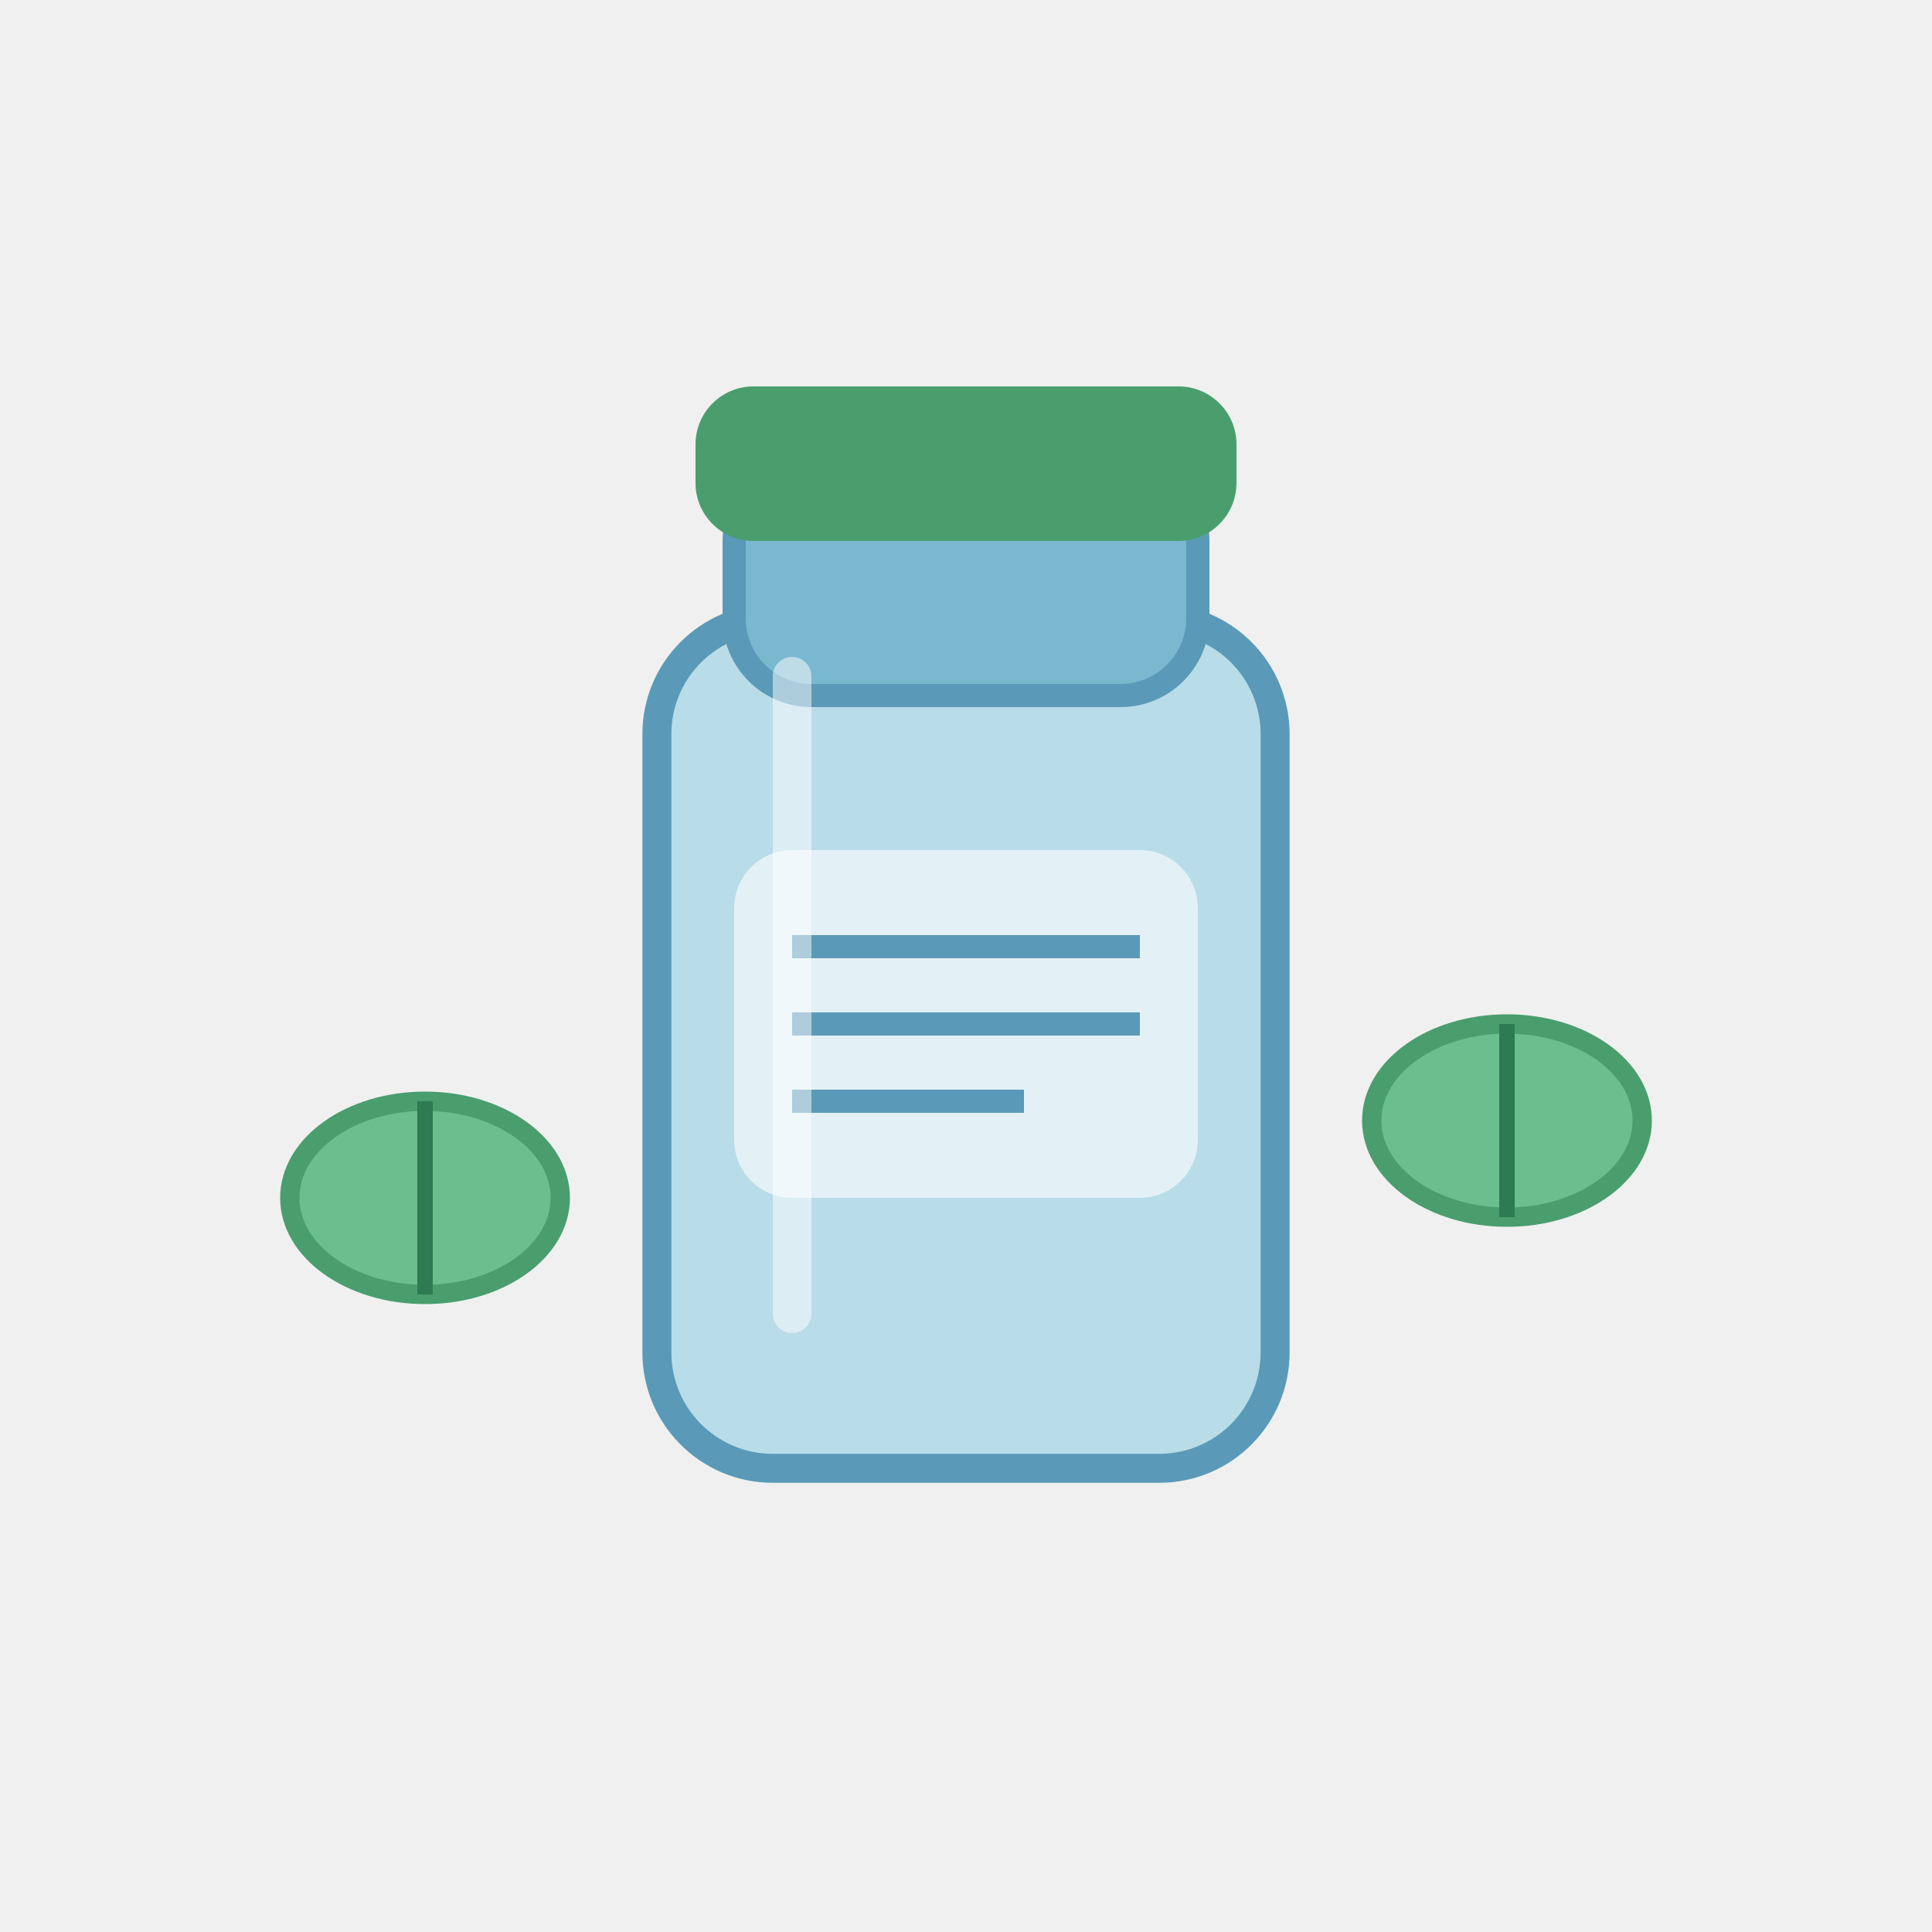
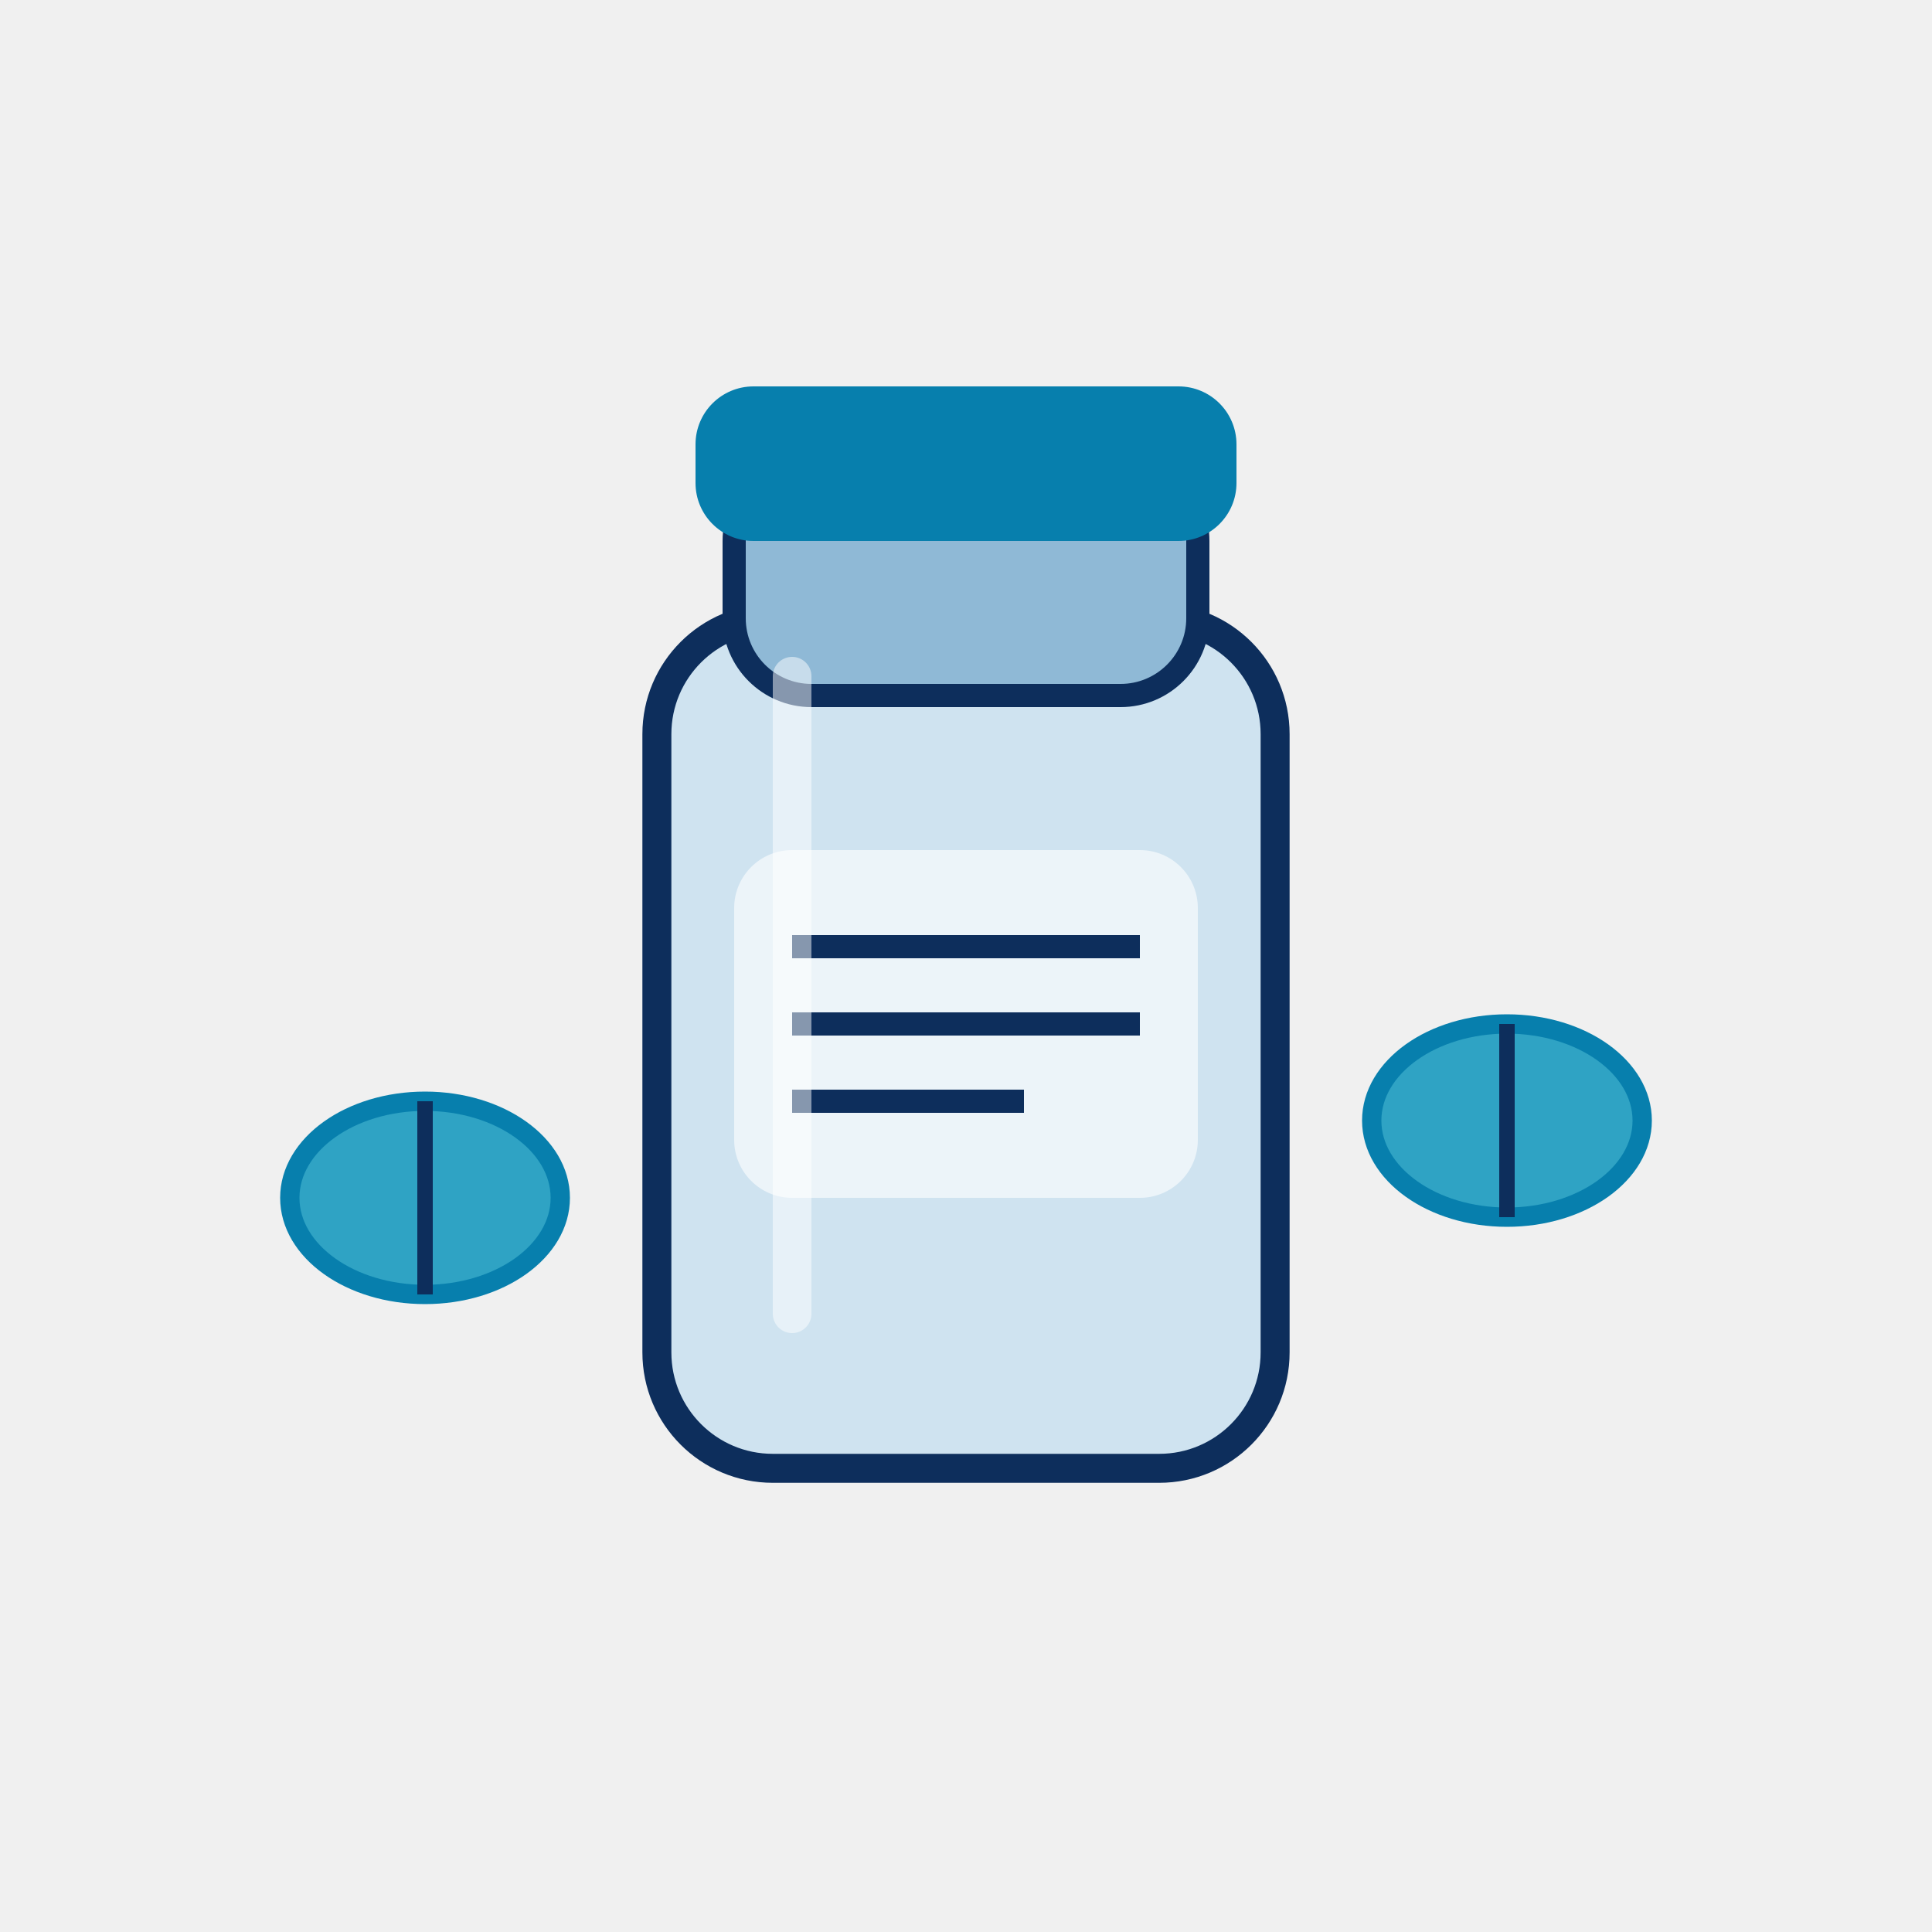
<svg xmlns="http://www.w3.org/2000/svg" width="180" height="180" viewBox="0 0 100 100" fill="none">
-   <rect x="34" y="32" width="32" height="44" rx="6" fill="#b8dce8" stroke="#5a9ab8" stroke-width="1.5" />
-   <rect x="38" y="24" width="24" height="12" rx="4" fill="#7ab8d0" stroke="#5a9ab8" stroke-width="1.2" />
-   <rect x="36" y="20" width="28" height="8" rx="3" fill="#4a9e6e" />
+   <rect x="34" y="32" width="32" height="44" rx="6" fill="#CFE3F0" stroke="#0D2E5C" stroke-width="1.5" />
+   <rect x="38" y="24" width="24" height="12" rx="4" fill="#8FB9D6" stroke="#0D2E5C" stroke-width="1.2" />
+   <rect x="36" y="20" width="28" height="8" rx="3" fill="#077FAD" />
  <rect x="38" y="44" width="24" height="18" rx="3" fill="white" opacity="0.6" />
-   <line x1="41" y1="49" x2="59" y2="49" stroke="#5a9ab8" stroke-width="1.2" />
-   <line x1="41" y1="53" x2="59" y2="53" stroke="#5a9ab8" stroke-width="1.2" />
-   <line x1="41" y1="57" x2="53" y2="57" stroke="#5a9ab8" stroke-width="1.2" />
-   <ellipse cx="22" cy="62" rx="7" ry="5" fill="#6bbf8e" stroke="#4a9e6e" stroke-width="1" />
-   <line x1="22" y1="57" x2="22" y2="67" stroke="#2e7a52" stroke-width="0.8" />
-   <ellipse cx="78" cy="58" rx="7" ry="5" fill="#6bbf8e" stroke="#4a9e6e" stroke-width="1" />
-   <line x1="78" y1="53" x2="78" y2="63" stroke="#2e7a52" stroke-width="0.8" />
+   <line x1="41" y1="49" x2="59" y2="49" stroke="#0D2E5C" stroke-width="1.2" />
+   <line x1="41" y1="53" x2="59" y2="53" stroke="#0D2E5C" stroke-width="1.2" />
+   <line x1="41" y1="57" x2="53" y2="57" stroke="#0D2E5C" stroke-width="1.2" />
+   <ellipse cx="22" cy="62" rx="7" ry="5" fill="#2FA3C4" stroke="#077FAD" stroke-width="1" />
+   <line x1="22" y1="57" x2="22" y2="67" stroke="#0D2E5C" stroke-width="0.8" />
+   <ellipse cx="78" cy="58" rx="7" ry="5" fill="#2FA3C4" stroke="#077FAD" stroke-width="1" />
+   <line x1="78" y1="53" x2="78" y2="63" stroke="#0D2E5C" stroke-width="0.8" />
  <line x1="41" y1="35" x2="41" y2="68" stroke="white" stroke-width="2" stroke-linecap="round" opacity="0.5" />
</svg>
